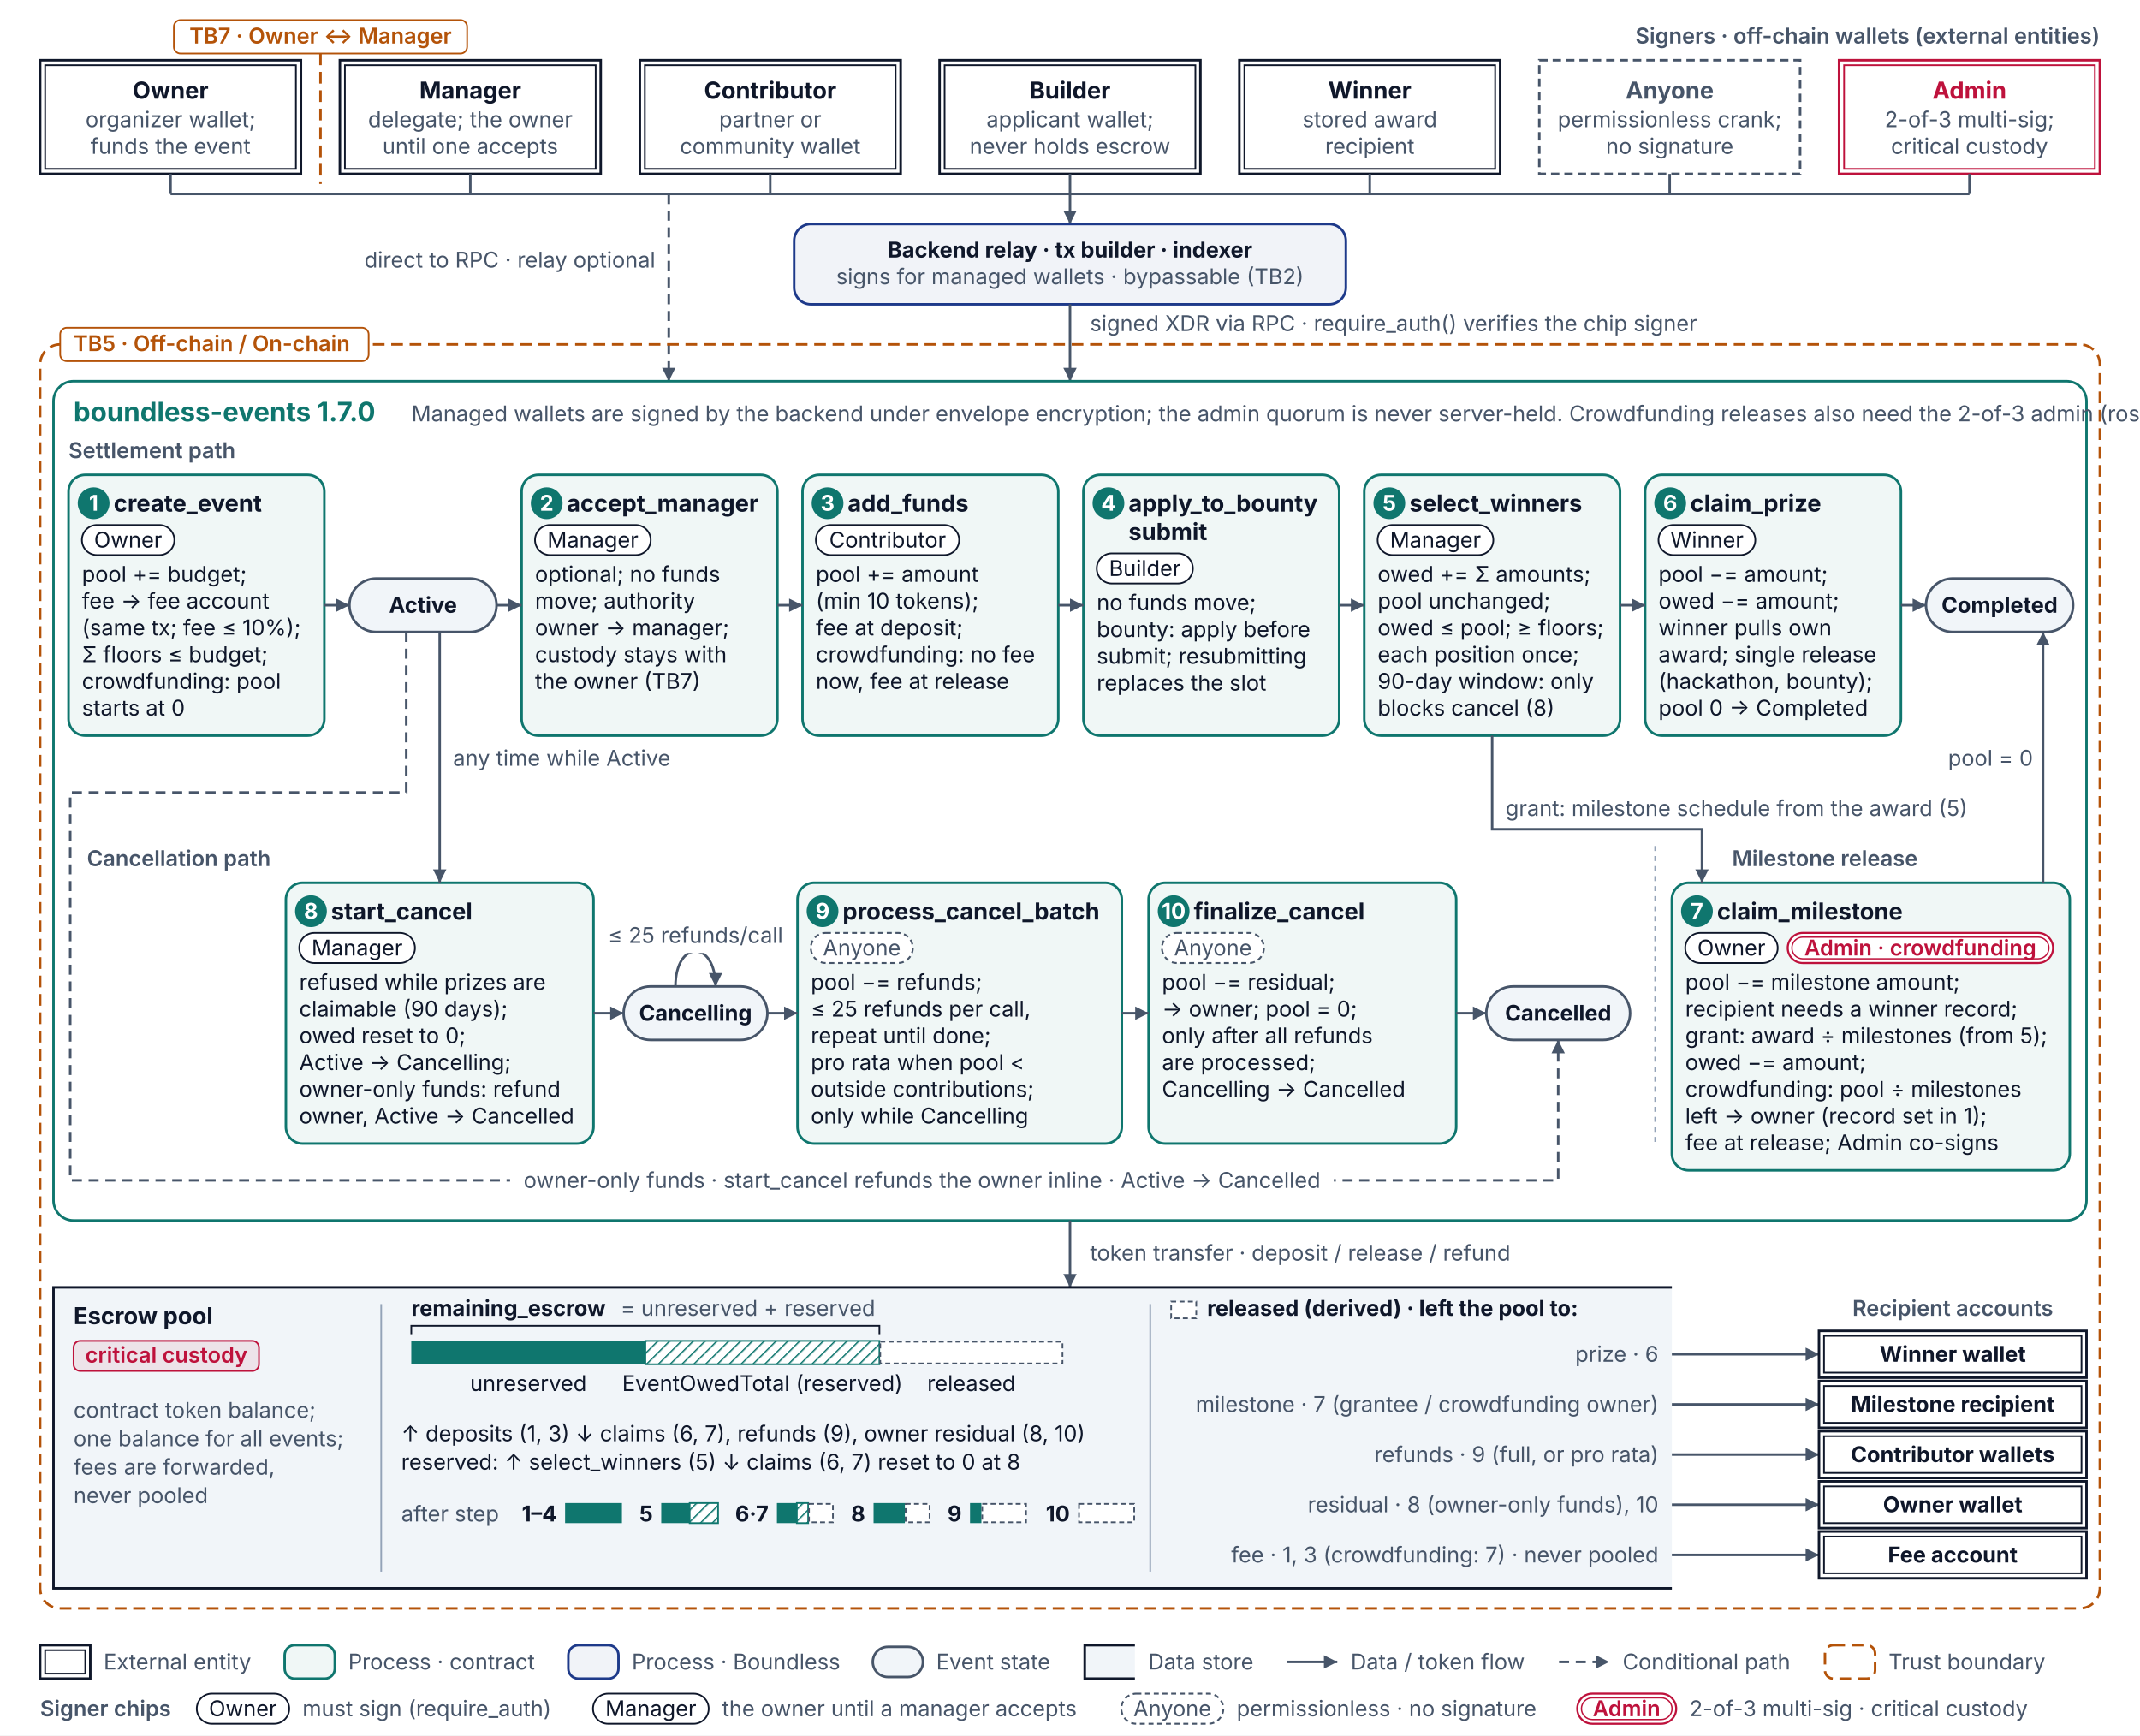
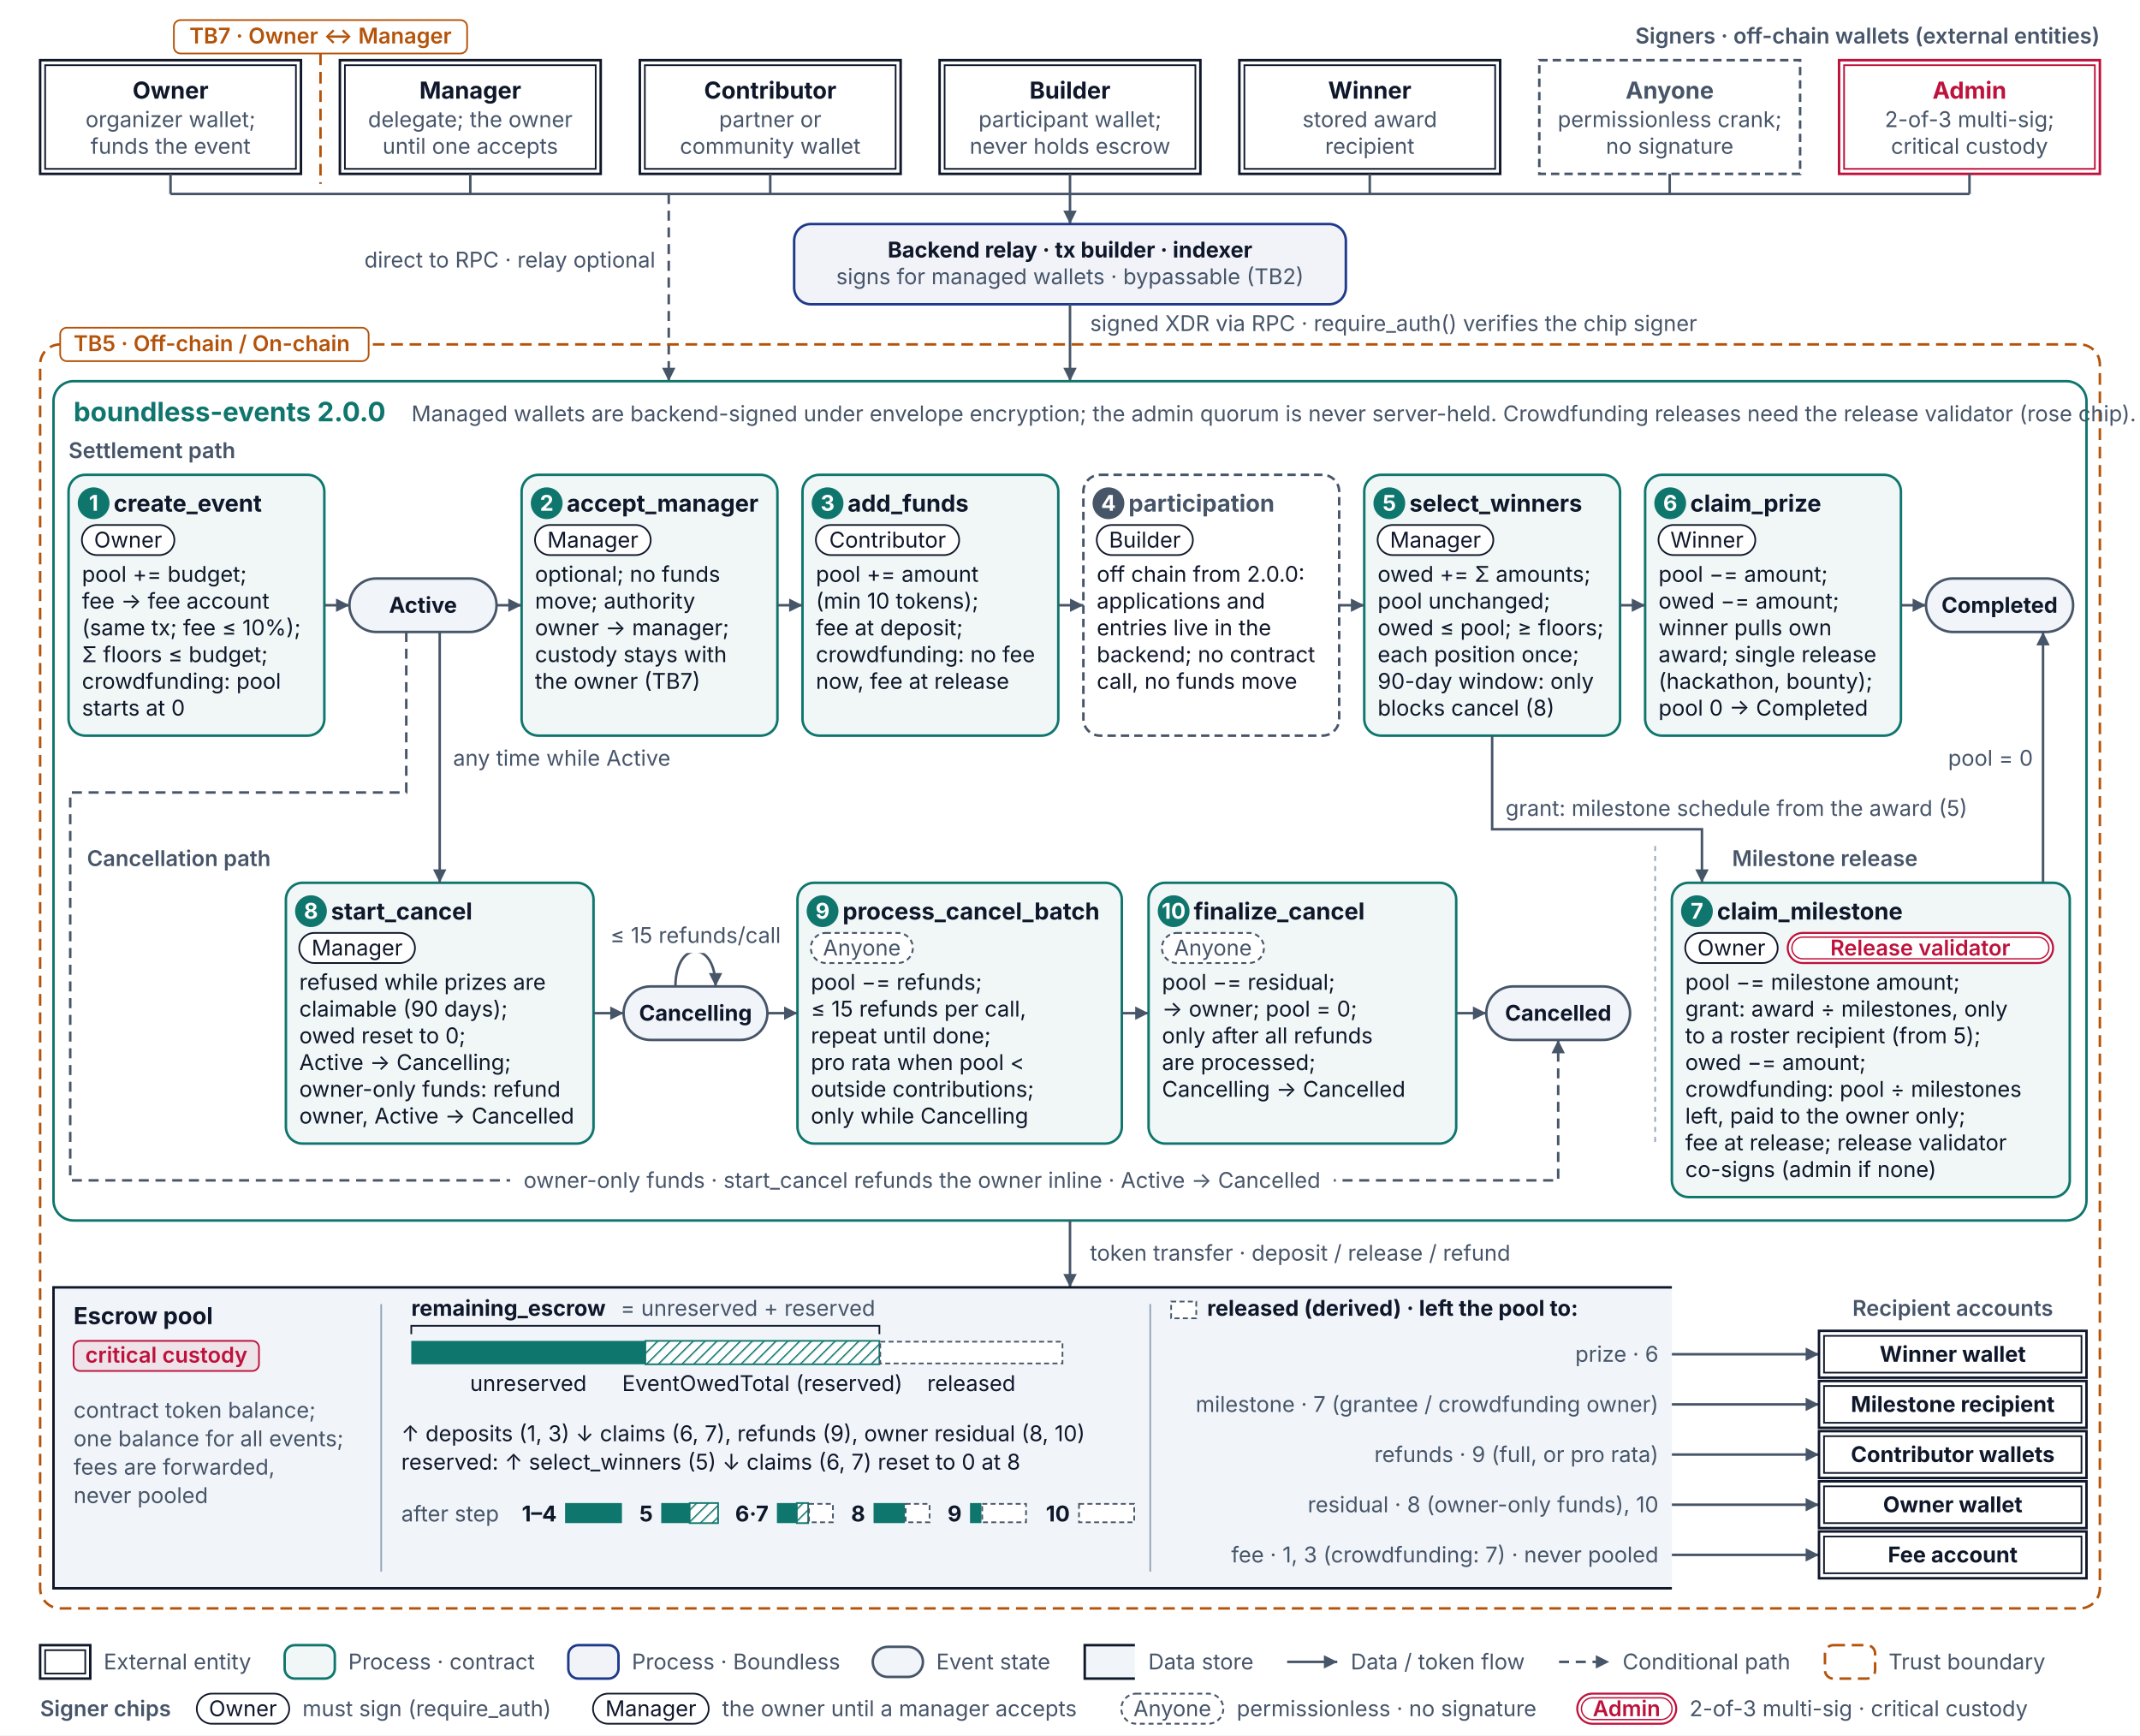
<svg xmlns="http://www.w3.org/2000/svg" viewBox="0 0 1280 1038" width="100%" role="img" aria-labelledby="title" font-family="Inter, 'Helvetica Neue', Helvetica, Arial, sans-serif">
  <style>
.t13{font-size:13px;fill:#0F172A}
.t13s{font-size:13px;fill:#475569}
.t13b{font-size:13px;font-weight:700;fill:#0F172A}
.t13bs{font-size:13px;font-weight:600;fill:#475569}
.t13w{font-size:13px;font-weight:700;fill:#fff}
.t13a{font-size:13px;font-weight:600;fill:#B45309}
.t13r{font-size:13px;font-weight:600;fill:#BE123C}
.t14b{font-size:14px;font-weight:700;fill:#0F172A}
.t14r{font-size:14px;font-weight:700;fill:#BE123C}
.t14sl{font-size:14px;font-weight:700;fill:#475569}
.t16bt{font-size:16px;font-weight:700;fill:#0F766E}
.flow{fill:none;stroke:#475569;stroke-width:1.5;marker-end:url(#arrow)}
.flowd{fill:none;stroke:#475569;stroke-width:1.5;stroke-dasharray:6 4;marker-end:url(#arrow)}
.stub{fill:none;stroke:#475569;stroke-width:1.5}
.tb{fill:none;stroke:#B45309;stroke-width:1.5;stroke-dasharray:7 4}
</style>
  <defs>
    <marker id="arrow" markerWidth="9" markerHeight="9" refX="8" refY="4.5" orient="auto" markerUnits="userSpaceOnUse">
      <path d="M0,0.5 L8,4.5 L0,8.5 z" fill="#475569" />
    </marker>
    <pattern id="hatch" width="5" height="5" patternUnits="userSpaceOnUse" patternTransform="rotate(45)">
      <rect width="5" height="5" fill="#fff" />
      <line x1="0" y1="0" x2="0" y2="5" stroke="#0F766E" stroke-width="1.6" />
    </pattern>
  </defs>
  <rect x="0" y="0" width="1280" height="1038" fill="#fff" />
  <text x="1256.0" y="26.0" class="t13bs" text-anchor="end">Signers · off-chain wallets (external entities)</text>
  <rect x="24.0" y="36.0" width="156" height="68" fill="#fff" stroke="#0F172A" stroke-width="1.5" />
  <rect x="27.0" y="39.0" width="150" height="62" fill="none" stroke="#0F172A" stroke-width="1" />
  <text x="102.0" y="59.0" class="t14b" text-anchor="middle">Owner</text>
  <text x="102.0" y="76.0" class="t13s" text-anchor="middle">organizer wallet;</text>
  <text x="102.0" y="92.0" class="t13s" text-anchor="middle">funds the event</text>
  <line x1="102.0" y1="104" x2="102.0" y2="116" class="stub" />
  <rect x="203.3" y="36.0" width="156" height="68" fill="#fff" stroke="#0F172A" stroke-width="1.5" />
  <rect x="206.3" y="39.0" width="150" height="62" fill="none" stroke="#0F172A" stroke-width="1" />
  <text x="281.3" y="59.0" class="t14b" text-anchor="middle">Manager</text>
  <text x="281.3" y="76.0" class="t13s" text-anchor="middle">delegate; the owner</text>
  <text x="281.3" y="92.0" class="t13s" text-anchor="middle">until one accepts</text>
  <line x1="281.3" y1="104" x2="281.3" y2="116" class="stub" />
  <rect x="382.7" y="36.0" width="156" height="68" fill="#fff" stroke="#0F172A" stroke-width="1.5" />
  <rect x="385.7" y="39.0" width="150" height="62" fill="none" stroke="#0F172A" stroke-width="1" />
  <text x="460.7" y="59.0" class="t14b" text-anchor="middle">Contributor</text>
  <text x="460.7" y="76.0" class="t13s" text-anchor="middle">partner or</text>
  <text x="460.7" y="92.0" class="t13s" text-anchor="middle">community wallet</text>
  <line x1="460.7" y1="104" x2="460.7" y2="116" class="stub" />
  <rect x="562.0" y="36.0" width="156" height="68" fill="#fff" stroke="#0F172A" stroke-width="1.5" />
  <rect x="565.0" y="39.0" width="150" height="62" fill="none" stroke="#0F172A" stroke-width="1" />
  <text x="640.0" y="59.0" class="t14b" text-anchor="middle">Builder</text>
-   <text x="640.0" y="76.0" class="t13s" text-anchor="middle">applicant wallet;</text>
+   <text x="640.0" y="76.0" class="t13s" text-anchor="middle">participant wallet;</text>
  <text x="640.0" y="92.0" class="t13s" text-anchor="middle">never holds escrow</text>
  <line x1="640.0" y1="104" x2="640.0" y2="116" class="stub" />
  <rect x="741.3" y="36.0" width="156" height="68" fill="#fff" stroke="#0F172A" stroke-width="1.5" />
  <rect x="744.3" y="39.0" width="150" height="62" fill="none" stroke="#0F172A" stroke-width="1" />
  <text x="819.3" y="59.0" class="t14b" text-anchor="middle">Winner</text>
  <text x="819.3" y="76.0" class="t13s" text-anchor="middle">stored award</text>
  <text x="819.3" y="92.0" class="t13s" text-anchor="middle">recipient</text>
  <line x1="819.3" y1="104" x2="819.3" y2="116" class="stub" />
  <rect x="920.7" y="36.0" width="156" height="68" fill="#fff" stroke="#475569" stroke-width="1.5" stroke-dasharray="5 3" />
  <text x="998.7" y="59.0" class="t14sl" text-anchor="middle">Anyone</text>
  <text x="998.7" y="76.0" class="t13s" text-anchor="middle">permissionless crank;</text>
  <text x="998.7" y="92.0" class="t13s" text-anchor="middle">no signature</text>
  <line x1="998.7" y1="104" x2="998.7" y2="116" class="stub" />
  <rect x="1100.0" y="36.0" width="156" height="68" fill="#fff" stroke="#BE123C" stroke-width="1.5" />
  <rect x="1103.0" y="39.0" width="150" height="62" fill="none" stroke="#BE123C" stroke-width="1" />
  <text x="1178.0" y="59.0" class="t14r" text-anchor="middle">Admin</text>
  <text x="1178.0" y="76.0" class="t13s" text-anchor="middle">2-of-3 multi-sig;</text>
  <text x="1178.0" y="92.0" class="t13s" text-anchor="middle">critical custody</text>
  <line x1="1178.0" y1="104" x2="1178.0" y2="116" class="stub" />
  <line x1="191.7" y1="32" x2="191.7" y2="110" class="tb" />
  <rect x="104.0" y="12" width="175.4" height="20" rx="4" fill="#fff" stroke="#B45309" stroke-width="1" />
  <text x="191.7" y="26.0" class="t13a" text-anchor="middle">TB7 · Owner ↔ Manager</text>
  <line x1="102.0" y1="116" x2="1178.0" y2="116" class="stub" />
  <line x1="640" y1="116" x2="640" y2="134" class="flow" />
  <rect x="475.0" y="134" width="330" height="48" rx="10" fill="#1E3A8A" fill-opacity="0.06" stroke="#1E3A8A" stroke-width="1.5" />
  <text x="640.0" y="154.0" class="t13b" text-anchor="middle">Backend relay · tx builder · indexer</text>
  <text x="640.0" y="170.0" class="t13s" text-anchor="middle">signs for managed wallets · bypassable (TB2)</text>
  <line x1="640" y1="182" x2="640" y2="228" class="flow" />
  <rect x="648.0" y="186.0" width="376.6" height="18" fill="#fff" />
  <text x="652.0" y="198.0" class="t13s" text-anchor="start">signed XDR via RPC · require_auth() verifies the chip signer</text>
  <line x1="400" y1="116" x2="400" y2="228" class="flowd" />
  <rect x="210.0" y="148.0" width="186.0" height="18" fill="#fff" />
  <text x="392.0" y="160.0" class="t13s" text-anchor="end">direct to RPC · relay optional</text>
  <rect x="24" y="206" width="1232" height="756" rx="12" class="tb" />
  <rect x="36" y="196" width="184.5" height="20" rx="4" fill="#fff" stroke="#B45309" stroke-width="1" />
  <text x="44.0" y="210.0" class="t13a" text-anchor="start">TB5 · Off-chain / On-chain</text>
  <rect x="32" y="228" width="1216" height="502" rx="12" fill="#fff" stroke="#0F766E" stroke-width="1.5" />
-   <text x="44.0" y="252.0" class="t16bt" text-anchor="start">boundless-events 1.7.0</text>
-   <text x="246.1" y="252.0" class="t13s" text-anchor="start">Managed wallets are signed by the backend under envelope encryption; the admin quorum is never server-held. Crowdfunding releases also need the 2-of-3 admin (rose chip).</text>
+   <text x="44.0" y="252.0" class="t16bt" text-anchor="start">boundless-events 2.0.0</text>
+   <text x="246.1" y="252.0" class="t13s" text-anchor="start">Managed wallets are backend-signed under envelope encryption; the admin quorum is never server-held. Crowdfunding releases need the release validator (rose chip).</text>
  <text x="41.0" y="274.0" class="t13bs" text-anchor="start">Settlement path</text>
  <rect x="41" y="284" width="153" height="156" rx="10" fill="#0F766E" fill-opacity="0.06" stroke="#0F766E" stroke-width="1.5" />
  <circle cx="56" cy="301" r="9.5" fill="#0F766E" />
  <text x="56.0" y="305.5" class="t13w" text-anchor="middle">1</text>
  <text x="68.0" y="306.0" class="t14b" text-anchor="start">create_event</text>
  <rect x="49.0" y="314" width="55.3" height="18" rx="9" fill="#fff" stroke="#0F172A" stroke-width="1" />
  <text x="76.6" y="327.5" class="t13" text-anchor="middle">Owner</text>
  <text x="49.0" y="348.0" class="t13" text-anchor="start">pool += budget;</text>
  <text x="49.0" y="364.0" class="t13" text-anchor="start">fee → fee account</text>
  <text x="49.0" y="380.0" class="t13" text-anchor="start">(same tx; fee ≤ 10%);</text>
  <text x="49.0" y="396.0" class="t13" text-anchor="start">Σ floors ≤ budget;</text>
  <text x="49.0" y="412.0" class="t13" text-anchor="start">crowdfunding: pool</text>
  <text x="49.0" y="428.0" class="t13" text-anchor="start">starts at 0</text>
  <rect x="209.0" y="346.0" width="88" height="32" rx="16" fill="#F1F5F9" stroke="#475569" stroke-width="1.5" />
  <text x="253.0" y="366.5" class="t13b" text-anchor="middle">Active</text>
  <rect x="312" y="284" width="153" height="156" rx="10" fill="#0F766E" fill-opacity="0.06" stroke="#0F766E" stroke-width="1.5" />
  <circle cx="327" cy="301" r="9.5" fill="#0F766E" />
  <text x="327.0" y="305.5" class="t13w" text-anchor="middle">2</text>
  <text x="339.0" y="306.0" class="t14b" text-anchor="start">accept_manager</text>
  <rect x="320.0" y="314" width="69.2" height="18" rx="9" fill="#fff" stroke="#0F172A" stroke-width="1" />
  <text x="354.6" y="327.5" class="t13" text-anchor="middle">Manager</text>
  <text x="320.0" y="348.0" class="t13" text-anchor="start">optional; no funds</text>
  <text x="320.0" y="364.0" class="t13" text-anchor="start">move; authority</text>
  <text x="320.0" y="380.0" class="t13" text-anchor="start">owner → manager;</text>
  <text x="320.0" y="396.0" class="t13" text-anchor="start">custody stays with</text>
  <text x="320.0" y="412.0" class="t13" text-anchor="start">the owner (TB7)</text>
  <rect x="480" y="284" width="153" height="156" rx="10" fill="#0F766E" fill-opacity="0.06" stroke="#0F766E" stroke-width="1.5" />
  <circle cx="495" cy="301" r="9.5" fill="#0F766E" />
  <text x="495.0" y="305.5" class="t13w" text-anchor="middle">3</text>
  <text x="507.0" y="306.0" class="t14b" text-anchor="start">add_funds</text>
  <rect x="488.0" y="314" width="85.7" height="18" rx="9" fill="#fff" stroke="#0F172A" stroke-width="1" />
  <text x="530.9" y="327.5" class="t13" text-anchor="middle">Contributor</text>
  <text x="488.0" y="348.0" class="t13" text-anchor="start">pool += amount</text>
  <text x="488.0" y="364.0" class="t13" text-anchor="start">(min 10 tokens);</text>
  <text x="488.0" y="380.0" class="t13" text-anchor="start">fee at deposit;</text>
  <text x="488.0" y="396.0" class="t13" text-anchor="start">crowdfunding: no fee</text>
  <text x="488.0" y="412.0" class="t13" text-anchor="start">now, fee at release</text>
-   <rect x="648" y="284" width="153" height="156" rx="10" fill="#0F766E" fill-opacity="0.06" stroke="#0F766E" stroke-width="1.5" />
-   <circle cx="663" cy="301" r="9.5" fill="#0F766E" />
+   <rect x="648" y="284" width="153" height="156" rx="10" fill="#fff" stroke="#475569" stroke-width="1.5" stroke-dasharray="5 3" />
+   <circle cx="663" cy="301" r="9.5" fill="#475569" />
  <text x="663.0" y="305.5" class="t13w" text-anchor="middle">4</text>
-   <text x="675.0" y="306.0" class="t14b" text-anchor="start">apply_to_bounty</text>
-   <text x="675.0" y="323.0" class="t14b" text-anchor="start">submit</text>
-   <rect x="656.0" y="331" width="57.5" height="18" rx="9" fill="#fff" stroke="#0F172A" stroke-width="1" />
-   <text x="684.8" y="344.5" class="t13" text-anchor="middle">Builder</text>
-   <text x="656.0" y="365.0" class="t13" text-anchor="start">no funds move;</text>
-   <text x="656.0" y="381.0" class="t13" text-anchor="start">bounty: apply before</text>
-   <text x="656.0" y="397.0" class="t13" text-anchor="start">submit; resubmitting</text>
-   <text x="656.0" y="413.0" class="t13" text-anchor="start">replaces the slot</text>
+   <text x="675.0" y="306.0" class="t14sl" text-anchor="start">participation</text>
+   <rect x="656.0" y="314" width="57.5" height="18" rx="9" fill="#fff" stroke="#0F172A" stroke-width="1" />
+   <text x="684.8" y="327.5" class="t13" text-anchor="middle">Builder</text>
+   <text x="656.0" y="348.0" class="t13" text-anchor="start">off chain from 2.0.0:</text>
+   <text x="656.0" y="364.0" class="t13" text-anchor="start">applications and</text>
+   <text x="656.0" y="380.0" class="t13" text-anchor="start">entries live in the</text>
+   <text x="656.0" y="396.0" class="t13" text-anchor="start">backend; no contract</text>
+   <text x="656.0" y="412.0" class="t13" text-anchor="start">call, no funds move</text>
  <rect x="816" y="284" width="153" height="156" rx="10" fill="#0F766E" fill-opacity="0.06" stroke="#0F766E" stroke-width="1.5" />
  <circle cx="831" cy="301" r="9.5" fill="#0F766E" />
  <text x="831.0" y="305.5" class="t13w" text-anchor="middle">5</text>
  <text x="843.0" y="306.0" class="t14b" text-anchor="start">select_winners</text>
  <rect x="824.0" y="314" width="69.2" height="18" rx="9" fill="#fff" stroke="#0F172A" stroke-width="1" />
  <text x="858.6" y="327.5" class="t13" text-anchor="middle">Manager</text>
  <text x="824.0" y="348.0" class="t13" text-anchor="start">owed += Σ amounts;</text>
  <text x="824.0" y="364.0" class="t13" text-anchor="start">pool unchanged;</text>
  <text x="824.0" y="380.0" class="t13" text-anchor="start">owed ≤ pool; ≥ floors;</text>
  <text x="824.0" y="396.0" class="t13" text-anchor="start">each position once;</text>
  <text x="824.0" y="412.0" class="t13" text-anchor="start">90-day window: only</text>
  <text x="824.0" y="428.0" class="t13" text-anchor="start">blocks cancel (8)</text>
  <rect x="984" y="284" width="153" height="156" rx="10" fill="#0F766E" fill-opacity="0.06" stroke="#0F766E" stroke-width="1.5" />
  <circle cx="999" cy="301" r="9.5" fill="#0F766E" />
  <text x="999.0" y="305.5" class="t13w" text-anchor="middle">6</text>
  <text x="1011.0" y="306.0" class="t14b" text-anchor="start">claim_prize</text>
  <rect x="992.0" y="314" width="57.9" height="18" rx="9" fill="#fff" stroke="#0F172A" stroke-width="1" />
  <text x="1021.0" y="327.5" class="t13" text-anchor="middle">Winner</text>
  <text x="992.0" y="348.0" class="t13" text-anchor="start">pool −= amount;</text>
  <text x="992.0" y="364.0" class="t13" text-anchor="start">owed −= amount;</text>
  <text x="992.0" y="380.0" class="t13" text-anchor="start">winner pulls own</text>
  <text x="992.0" y="396.0" class="t13" text-anchor="start">award; single release</text>
  <text x="992.0" y="412.0" class="t13" text-anchor="start">(hackathon, bounty);</text>
  <text x="992.0" y="428.0" class="t13" text-anchor="start">pool 0 → Completed</text>
  <rect x="1152.0" y="346.0" width="88" height="32" rx="16" fill="#F1F5F9" stroke="#475569" stroke-width="1.5" />
  <text x="1196.0" y="366.5" class="t13b" text-anchor="middle">Completed</text>
  <line x1="194" y1="362.0" x2="209" y2="362.0" class="flow" />
  <line x1="297" y1="362.0" x2="312" y2="362.0" class="flow" />
  <line x1="465" y1="362.0" x2="480" y2="362.0" class="flow" />
  <line x1="633" y1="362.0" x2="648" y2="362.0" class="flow" />
  <line x1="801" y1="362.0" x2="816" y2="362.0" class="flow" />
  <line x1="969" y1="362.0" x2="984" y2="362.0" class="flow" />
  <line x1="1137" y1="362.0" x2="1152" y2="362.0" class="flow" />
  <text x="52.0" y="518.0" class="t13bs" text-anchor="start">Cancellation path</text>
  <rect x="171.0" y="528" width="184" height="156" rx="10" fill="#0F766E" fill-opacity="0.06" stroke="#0F766E" stroke-width="1.5" />
  <circle cx="186.0" cy="545" r="9.5" fill="#0F766E" />
  <text x="186.0" y="549.5" class="t13w" text-anchor="middle">8</text>
  <text x="198.0" y="550.0" class="t14b" text-anchor="start">start_cancel</text>
  <rect x="179.0" y="558" width="69.2" height="18" rx="9" fill="#fff" stroke="#0F172A" stroke-width="1" />
  <text x="213.6" y="571.5" class="t13" text-anchor="middle">Manager</text>
  <text x="179.0" y="592.0" class="t13" text-anchor="start">refused while prizes are</text>
  <text x="179.0" y="608.0" class="t13" text-anchor="start">claimable (90 days);</text>
  <text x="179.0" y="624.0" class="t13" text-anchor="start">owed reset to 0;</text>
  <text x="179.0" y="640.0" class="t13" text-anchor="start">Active → Cancelling;</text>
  <text x="179.0" y="656.0" class="t13" text-anchor="start">owner-only funds: refund</text>
  <text x="179.0" y="672.0" class="t13" text-anchor="start">owner, Active → Cancelled</text>
  <rect x="373.0" y="590.0" width="86" height="32" rx="16" fill="#F1F5F9" stroke="#475569" stroke-width="1.5" />
  <text x="416.0" y="610.5" class="t13b" text-anchor="middle">Cancelling</text>
  <rect x="477.0" y="528" width="194" height="156" rx="10" fill="#0F766E" fill-opacity="0.06" stroke="#0F766E" stroke-width="1.5" />
  <circle cx="492.0" cy="545" r="9.5" fill="#0F766E" />
  <text x="492.0" y="549.5" class="t13w" text-anchor="middle">9</text>
  <text x="504.0" y="550.0" class="t14b" text-anchor="start">process_cancel_batch</text>
  <rect x="485.0" y="558" width="61.0" height="18" rx="9" fill="#fff" stroke="#475569" stroke-width="1.1" stroke-dasharray="3 2.2" />
  <text x="515.5" y="571.5" class="t13s" text-anchor="middle">Anyone</text>
  <text x="485.0" y="592.0" class="t13" text-anchor="start">pool −= refunds;</text>
-   <text x="485.0" y="608.0" class="t13" text-anchor="start">≤ 25 refunds per call,</text>
+   <text x="485.0" y="608.0" class="t13" text-anchor="start">≤ 15 refunds per call,</text>
  <text x="485.0" y="624.0" class="t13" text-anchor="start">repeat until done;</text>
  <text x="485.0" y="640.0" class="t13" text-anchor="start">pro rata when pool &lt;</text>
  <text x="485.0" y="656.0" class="t13" text-anchor="start">outside contributions;</text>
  <text x="485.0" y="672.0" class="t13" text-anchor="start">only while Cancelling</text>
  <rect x="687.0" y="528" width="184" height="156" rx="10" fill="#0F766E" fill-opacity="0.06" stroke="#0F766E" stroke-width="1.5" />
  <circle cx="702.0" cy="545" r="9.5" fill="#0F766E" />
  <text x="702.0" y="549.5" class="t13w" text-anchor="middle">10</text>
  <text x="714.0" y="550.0" class="t14b" text-anchor="start">finalize_cancel</text>
  <rect x="695.0" y="558" width="61.0" height="18" rx="9" fill="#fff" stroke="#475569" stroke-width="1.1" stroke-dasharray="3 2.2" />
  <text x="725.5" y="571.5" class="t13s" text-anchor="middle">Anyone</text>
  <text x="695.0" y="592.0" class="t13" text-anchor="start">pool −= residual;</text>
  <text x="695.0" y="608.0" class="t13" text-anchor="start">→ owner; pool = 0;</text>
  <text x="695.0" y="624.0" class="t13" text-anchor="start">only after all refunds</text>
  <text x="695.0" y="640.0" class="t13" text-anchor="start">are processed;</text>
  <text x="695.0" y="656.0" class="t13" text-anchor="start">Cancelling → Cancelled</text>
  <rect x="889.0" y="590.0" width="86" height="32" rx="16" fill="#F1F5F9" stroke="#475569" stroke-width="1.5" />
  <text x="932.0" y="610.5" class="t13b" text-anchor="middle">Cancelled</text>
  <line x1="990.0" y1="506" x2="990.0" y2="684" stroke="#94A3B8" stroke-width="1" stroke-dasharray="3 3" />
  <text x="1036.0" y="518.0" class="t13bs" text-anchor="start">Milestone release</text>
-   <rect x="1000.0" y="528" width="238.0" height="172" rx="10" fill="#0F766E" fill-opacity="0.06" stroke="#0F766E" stroke-width="1.5" />
+   <rect x="1000.0" y="528" width="238.0" height="188" rx="10" fill="#0F766E" fill-opacity="0.06" stroke="#0F766E" stroke-width="1.5" />
  <circle cx="1015.0" cy="545" r="9.5" fill="#0F766E" />
  <text x="1015.0" y="549.5" class="t13w" text-anchor="middle">7</text>
  <text x="1027.0" y="550.0" class="t14b" text-anchor="start">claim_milestone</text>
  <rect x="1008.0" y="558" width="55.3" height="18" rx="9" fill="#fff" stroke="#0F172A" stroke-width="1" />
  <text x="1035.6" y="571.5" class="t13" text-anchor="middle">Owner</text>
  <rect x="1069.3" y="558" width="158.7" height="18" rx="9" fill="#fff" stroke="#BE123C" stroke-width="1.2" />
  <rect x="1071.8" y="560.5" width="153.7" height="13" rx="6.5" fill="none" stroke="#BE123C" stroke-width="0.8" />
-   <text x="1148.6" y="571.5" class="t13r" text-anchor="middle">Admin · crowdfunding</text>
+   <text x="1148.6" y="571.5" class="t13r" text-anchor="middle">Release validator</text>
  <text x="1008.0" y="592.0" class="t13" text-anchor="start">pool −= milestone amount;</text>
-   <text x="1008.0" y="608.0" class="t13" text-anchor="start">recipient needs a winner record;</text>
-   <text x="1008.0" y="624.0" class="t13" text-anchor="start">grant: award ÷ milestones (from 5);</text>
+   <text x="1008.0" y="608.0" class="t13" text-anchor="start">grant: award ÷ milestones, only</text>
+   <text x="1008.0" y="624.0" class="t13" text-anchor="start">to a roster recipient (from 5);</text>
  <text x="1008.0" y="640.0" class="t13" text-anchor="start">owed −= amount;</text>
  <text x="1008.0" y="656.0" class="t13" text-anchor="start">crowdfunding: pool ÷ milestones</text>
-   <text x="1008.0" y="672.0" class="t13" text-anchor="start">left → owner (record set in 1);</text>
-   <text x="1008.0" y="688.0" class="t13" text-anchor="start">fee at release; Admin co-signs</text>
+   <text x="1008.0" y="672.0" class="t13" text-anchor="start">left, paid to the owner only;</text>
+   <text x="1008.0" y="688.0" class="t13" text-anchor="start">fee at release; release validator</text>
+   <text x="1008.0" y="704.0" class="t13" text-anchor="start">co-signs (admin if none)</text>
  <line x1="355.0" y1="606.0" x2="373.0" y2="606.0" class="flow" />
  <line x1="459.0" y1="606.0" x2="477.0" y2="606.0" class="flow" />
  <line x1="671.0" y1="606.0" x2="687.0" y2="606.0" class="flow" />
  <line x1="871.0" y1="606.0" x2="889.0" y2="606.0" class="flow" />
  <path d="M404.0,590.0 C404.0,562.0 428.0,562.0 428.0,590.0" class="flow" />
  <rect x="359.0" y="552.0" width="114.0" height="18" fill="#fff" />
-   <text x="416.0" y="564.0" class="t13s" text-anchor="middle">≤ 25 refunds/call</text>
+   <text x="416.0" y="564.0" class="t13s" text-anchor="middle">≤ 15 refunds/call</text>
  <line x1="263.0" y1="378.0" x2="263.0" y2="528" class="flow" />
  <rect x="267.0" y="446.0" width="140.6" height="18" fill="#fff" />
  <text x="271.0" y="458.0" class="t13s" text-anchor="start">any time while Active</text>
  <path d="M243.0,378.0 V474 H42 V706 H932.0 V622.0" class="flowd" />
  <rect x="305.1" y="698.5" width="492.7" height="18" fill="#fff" />
  <text x="551.5" y="710.5" class="t13s" text-anchor="middle">owner-only funds · start_cancel refunds the owner inline · Active → Cancelled</text>
  <path d="M892.5,440 V496 H1018.0 V528" class="flow" />
  <rect x="896.5" y="476.0" width="290.2" height="18" fill="#fff" />
  <text x="900.5" y="488.0" class="t13s" text-anchor="start">grant: milestone schedule from the award (5)</text>
  <path d="M1222.0,528 V378.0" class="flow" />
  <rect x="1160.5" y="446.0" width="59.5" height="18" fill="#fff" />
  <text x="1216.0" y="458.0" class="t13s" text-anchor="end">pool = 0</text>
  <line x1="640" y1="730" x2="640" y2="770" class="flow" />
  <rect x="648.0" y="742.0" width="264.5" height="18" fill="#fff" />
  <text x="652.0" y="754.0" class="t13s" text-anchor="start">token transfer · deposit / release / refund</text>
  <path d="M1000,770 H32 V950 H1000" fill="#F1F5F9" stroke="#0F172A" stroke-width="1.5" />
  <text x="44.0" y="792.0" class="t14b" text-anchor="start">Escrow pool</text>
  <rect x="44.0" y="802" width="110.9" height="18" rx="4" fill="#BE123C" fill-opacity="0.08" stroke="#BE123C" stroke-width="1" />
  <text x="99.5" y="815.0" class="t13r" text-anchor="middle">critical custody</text>
  <text x="44.0" y="848.0" class="t13s" text-anchor="start">contract token balance;</text>
  <text x="44.0" y="865.0" class="t13s" text-anchor="start">one balance for all events;</text>
  <text x="44.0" y="882.0" class="t13s" text-anchor="start">fees are forwarded,</text>
  <text x="44.0" y="899.0" class="t13s" text-anchor="start">never pooled</text>
  <line x1="228" y1="780" x2="228" y2="940" stroke="#94A3B8" stroke-width="1" />
  <rect x="246.0" y="802.0" width="140.0" height="14" fill="#0F766E" />
  <rect x="386.0" y="802.0" width="140.0" height="14" fill="url(#hatch)" stroke="#0F766E" stroke-width="1" />
  <rect x="526.5" y="802.5" width="109.0" height="13" fill="#fff" stroke="#475569" stroke-width="1" stroke-dasharray="3 2" />
  <path d="M246.0,798 V793 H526.0 V798" fill="none" stroke="#0F172A" stroke-width="1" />
  <text x="246.0" y="787.0" class="t13b" text-anchor="start">remaining_escrow</text>
  <text x="371.2" y="787.0" class="t13s" text-anchor="start">= unreserved + reserved</text>
  <text x="316.0" y="832.0" class="t13" text-anchor="middle">unreserved</text>
  <text x="456.0" y="832.0" class="t13" text-anchor="middle">EventOwedTotal (reserved)</text>
  <text x="581.0" y="832.0" class="t13" text-anchor="middle">released</text>
  <text x="240.0" y="862.0" class="t13" text-anchor="start">↑ deposits (1, 3)    ↓ claims (6, 7), refunds (9), owner residual (8, 10)</text>
  <text x="240.0" y="879.0" class="t13" text-anchor="start">reserved: ↑ select_winners (5)    ↓ claims (6, 7)    reset to 0 at 8</text>
  <text x="240.0" y="910.0" class="t13s" text-anchor="start">after step</text>
  <text x="333.0" y="910.0" class="t13b" text-anchor="end">1–4</text>
  <rect x="338.0" y="899.0" width="34.0" height="12" fill="#0F766E" />
  <text x="390.5" y="910.0" class="t13b" text-anchor="end">5</text>
  <rect x="395.5" y="899.0" width="17.0" height="12" fill="#0F766E" />
  <rect x="412.5" y="899.0" width="17.0" height="12" fill="url(#hatch)" stroke="#0F766E" stroke-width="1" />
  <text x="459.7" y="910.0" class="t13b" text-anchor="end">6·7</text>
  <rect x="464.7" y="899.0" width="11.9" height="12" fill="#0F766E" />
  <rect x="476.6" y="899.0" width="6.8" height="12" fill="url(#hatch)" stroke="#0F766E" stroke-width="1" />
  <rect x="483.9" y="899.5" width="14.3" height="11" fill="#fff" stroke="#475569" stroke-width="1" stroke-dasharray="3 2" />
  <text x="517.5" y="910.0" class="t13b" text-anchor="end">8</text>
  <rect x="522.5" y="899.0" width="18.7" height="12" fill="#0F766E" />
  <rect x="541.7" y="899.5" width="14.3" height="11" fill="#fff" stroke="#475569" stroke-width="1" stroke-dasharray="3 2" />
  <text x="575.2" y="910.0" class="t13b" text-anchor="end">9</text>
  <rect x="580.2" y="899.0" width="6.8" height="12" fill="#0F766E" />
  <rect x="587.5" y="899.5" width="26.2" height="11" fill="#fff" stroke="#475569" stroke-width="1" stroke-dasharray="3 2" />
  <text x="639.9" y="910.0" class="t13b" text-anchor="end">10</text>
  <rect x="645.4" y="899.5" width="33.0" height="11" fill="#fff" stroke="#475569" stroke-width="1" stroke-dasharray="3 2" />
  <line x1="688" y1="780" x2="688" y2="940" stroke="#94A3B8" stroke-width="1" />
  <rect x="700.5" y="778.5" width="15.0" height="10" fill="#fff" stroke="#475569" stroke-width="1" stroke-dasharray="3 2" />
  <text x="722.0" y="787.0" class="t13b" text-anchor="start">released (derived) · left the pool to:</text>
  <text x="1168.0" y="787.0" class="t13bs" text-anchor="middle">Recipient accounts</text>
  <text x="992.0" y="814.5" class="t13s" text-anchor="end">prize · 6</text>
  <line x1="1000" y1="810.0" x2="1088" y2="810.0" class="flow" />
  <rect x="1088.0" y="796.0" width="160" height="28" fill="#fff" stroke="#0F172A" stroke-width="1.5" />
  <rect x="1091.0" y="799.0" width="154" height="22" fill="none" stroke="#0F172A" stroke-width="1" />
  <text x="1168.0" y="814.5" class="t13b" text-anchor="middle">Winner wallet</text>
  <text x="992.0" y="844.5" class="t13s" text-anchor="end">milestone · 7 (grantee / crowdfunding owner)</text>
  <line x1="1000" y1="840.0" x2="1088" y2="840.0" class="flow" />
  <rect x="1088.0" y="826.0" width="160" height="28" fill="#fff" stroke="#0F172A" stroke-width="1.5" />
  <rect x="1091.0" y="829.0" width="154" height="22" fill="none" stroke="#0F172A" stroke-width="1" />
  <text x="1168.0" y="844.5" class="t13b" text-anchor="middle">Milestone recipient</text>
  <text x="992.0" y="874.5" class="t13s" text-anchor="end">refunds · 9 (full, or pro rata)</text>
  <line x1="1000" y1="870.0" x2="1088" y2="870.0" class="flow" />
  <rect x="1088.0" y="856.0" width="160" height="28" fill="#fff" stroke="#0F172A" stroke-width="1.5" />
  <rect x="1091.0" y="859.0" width="154" height="22" fill="none" stroke="#0F172A" stroke-width="1" />
  <text x="1168.0" y="874.5" class="t13b" text-anchor="middle">Contributor wallets</text>
  <text x="992.0" y="904.5" class="t13s" text-anchor="end">residual · 8 (owner-only funds), 10</text>
  <line x1="1000" y1="900.0" x2="1088" y2="900.0" class="flow" />
  <rect x="1088.0" y="886.0" width="160" height="28" fill="#fff" stroke="#0F172A" stroke-width="1.5" />
  <rect x="1091.0" y="889.0" width="154" height="22" fill="none" stroke="#0F172A" stroke-width="1" />
  <text x="1168.0" y="904.5" class="t13b" text-anchor="middle">Owner wallet</text>
  <text x="992.0" y="934.5" class="t13s" text-anchor="end">fee · 1, 3 (crowdfunding: 7) · never pooled</text>
  <line x1="1000" y1="930.0" x2="1088" y2="930.0" class="flow" />
  <rect x="1088.0" y="916.0" width="160" height="28" fill="#fff" stroke="#0F172A" stroke-width="1.5" />
  <rect x="1091.0" y="919.0" width="154" height="22" fill="none" stroke="#0F172A" stroke-width="1" />
  <text x="1168.0" y="934.5" class="t13b" text-anchor="middle">Fee account</text>
  <rect x="24.0" y="984.0" width="30" height="20" fill="#fff" stroke="#0F172A" stroke-width="1.5" />
  <rect x="27.0" y="987.0" width="24" height="14" fill="none" stroke="#0F172A" stroke-width="1" />
  <text x="62.0" y="998.5" class="t13s" text-anchor="start">External entity</text>
  <rect x="170.258" y="984" width="30" height="20" rx="6" fill="#0F766E" fill-opacity="0.06" stroke="#0F766E" stroke-width="1.5" />
  <text x="208.3" y="998.5" class="t13s" text-anchor="start">Process · contract</text>
  <rect x="339.929" y="984" width="30" height="20" rx="6" fill="#1E3A8A" fill-opacity="0.06" stroke="#1E3A8A" stroke-width="1.5" />
  <text x="377.9" y="998.5" class="t13s" text-anchor="start">Process · Boundless</text>
  <rect x="522.031" y="985" width="30" height="18" rx="9" fill="#F1F5F9" stroke="#475569" stroke-width="1.5" />
  <text x="560.0" y="998.5" class="t13s" text-anchor="start">Event state</text>
  <path d="M678.814,984 H648.814 V1004 H678.814" fill="#F1F5F9" stroke="#0F172A" stroke-width="1.5" />
  <text x="686.8" y="998.5" class="t13s" text-anchor="start">Data store</text>
  <line x1="769.871" y1="994" x2="799.871" y2="994" class="flow" />
  <text x="807.9" y="998.5" class="t13s" text-anchor="start">Data / token flow</text>
  <line x1="932.516" y1="994" x2="962.516" y2="994" class="flowd" />
  <text x="970.5" y="998.5" class="t13s" text-anchor="start">Conditional path</text>
  <rect x="1091.563" y="984" width="30" height="20" rx="5" class="tb" />
  <text x="1129.6" y="998.5" class="t13s" text-anchor="start">Trust boundary</text>
  <text x="24.0" y="1026.5" class="t13bs" text-anchor="start">Signer chips</text>
  <rect x="117.7" y="1013" width="55.3" height="18" rx="9" fill="#fff" stroke="#0F172A" stroke-width="1" />
  <text x="145.3" y="1026.5" class="t13" text-anchor="middle">Owner</text>
  <text x="180.9" y="1026.5" class="t13s" text-anchor="start">must sign (require_auth)</text>
  <rect x="354.7" y="1013" width="69.2" height="18" rx="9" fill="#fff" stroke="#0F172A" stroke-width="1" />
  <text x="389.3" y="1026.5" class="t13" text-anchor="middle">Manager</text>
  <text x="431.9" y="1026.5" class="t13s" text-anchor="start">the owner until a manager accepts</text>
  <rect x="670.7" y="1013" width="61.0" height="18" rx="9" fill="#fff" stroke="#475569" stroke-width="1.1" stroke-dasharray="3 2.2" />
  <text x="701.2" y="1026.5" class="t13s" text-anchor="middle">Anyone</text>
  <text x="739.7" y="1026.5" class="t13s" text-anchor="start">permissionless · no signature</text>
  <rect x="943.4" y="1013" width="59.2" height="18" rx="9" fill="#fff" stroke="#BE123C" stroke-width="1.2" />
  <rect x="945.9" y="1015.5" width="54.2" height="13" rx="6.5" fill="none" stroke="#BE123C" stroke-width="0.8" />
  <text x="972.9" y="1026.5" class="t13r" text-anchor="middle">Admin</text>
  <text x="1010.5" y="1026.5" class="t13s" text-anchor="start">2-of-3 multi-sig · critical custody</text>
</svg>
